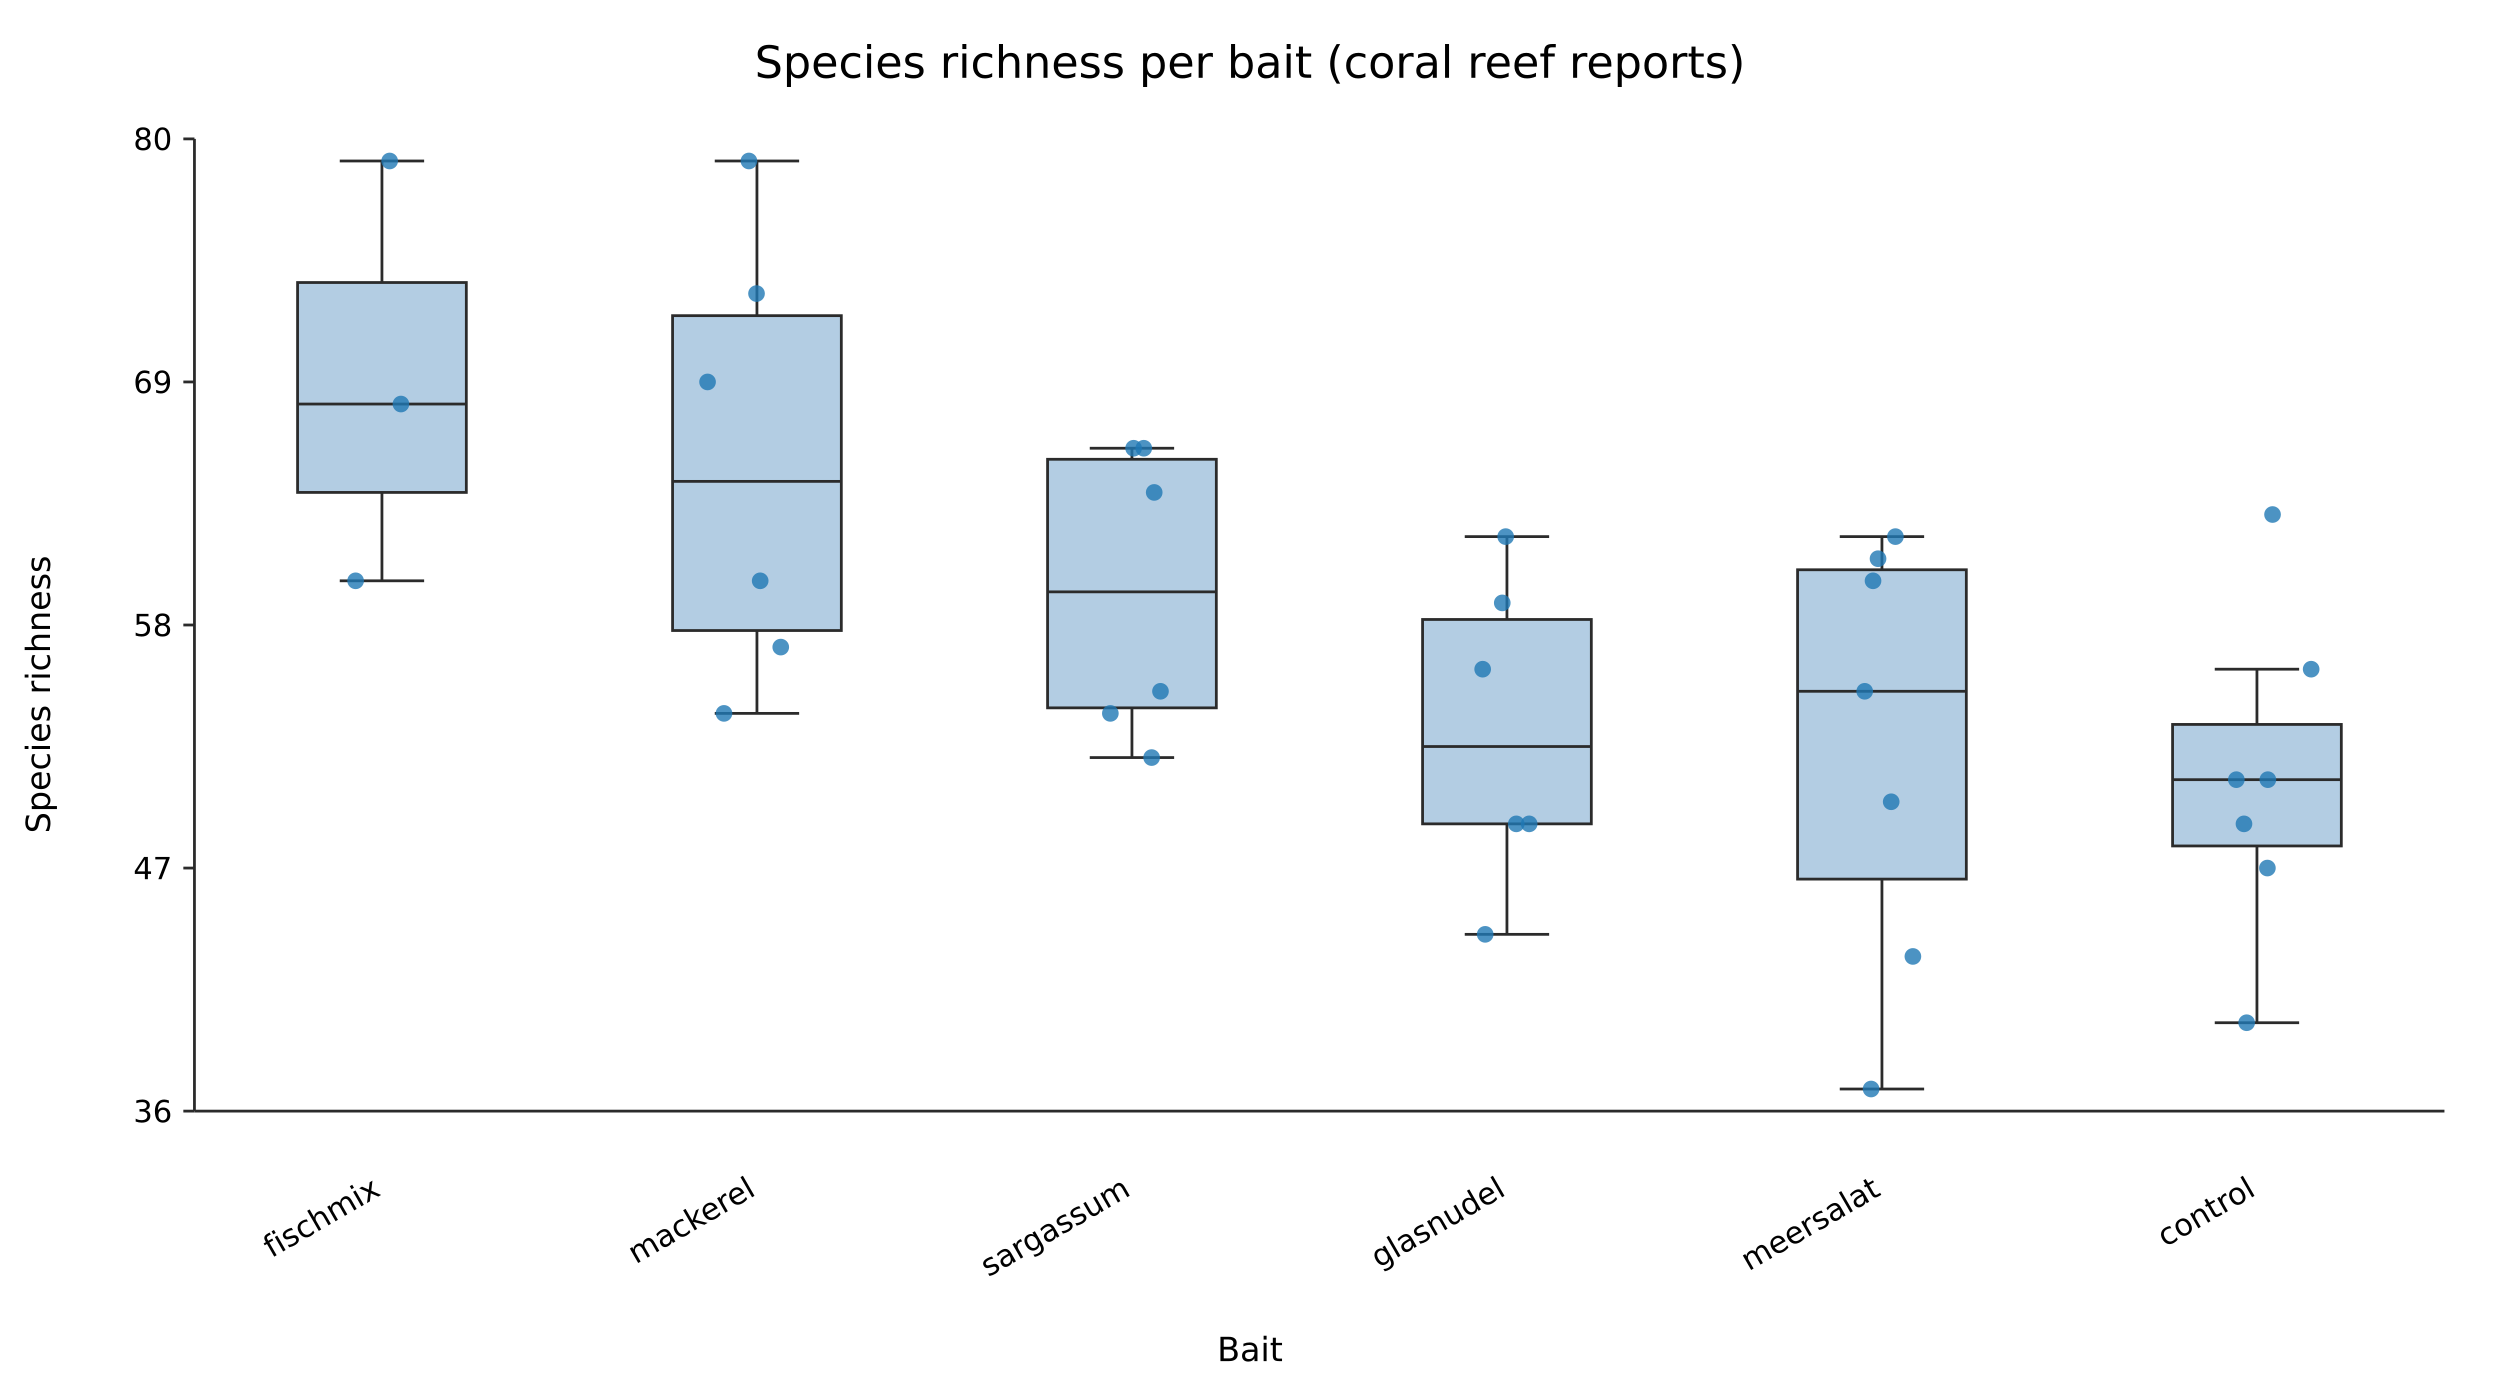
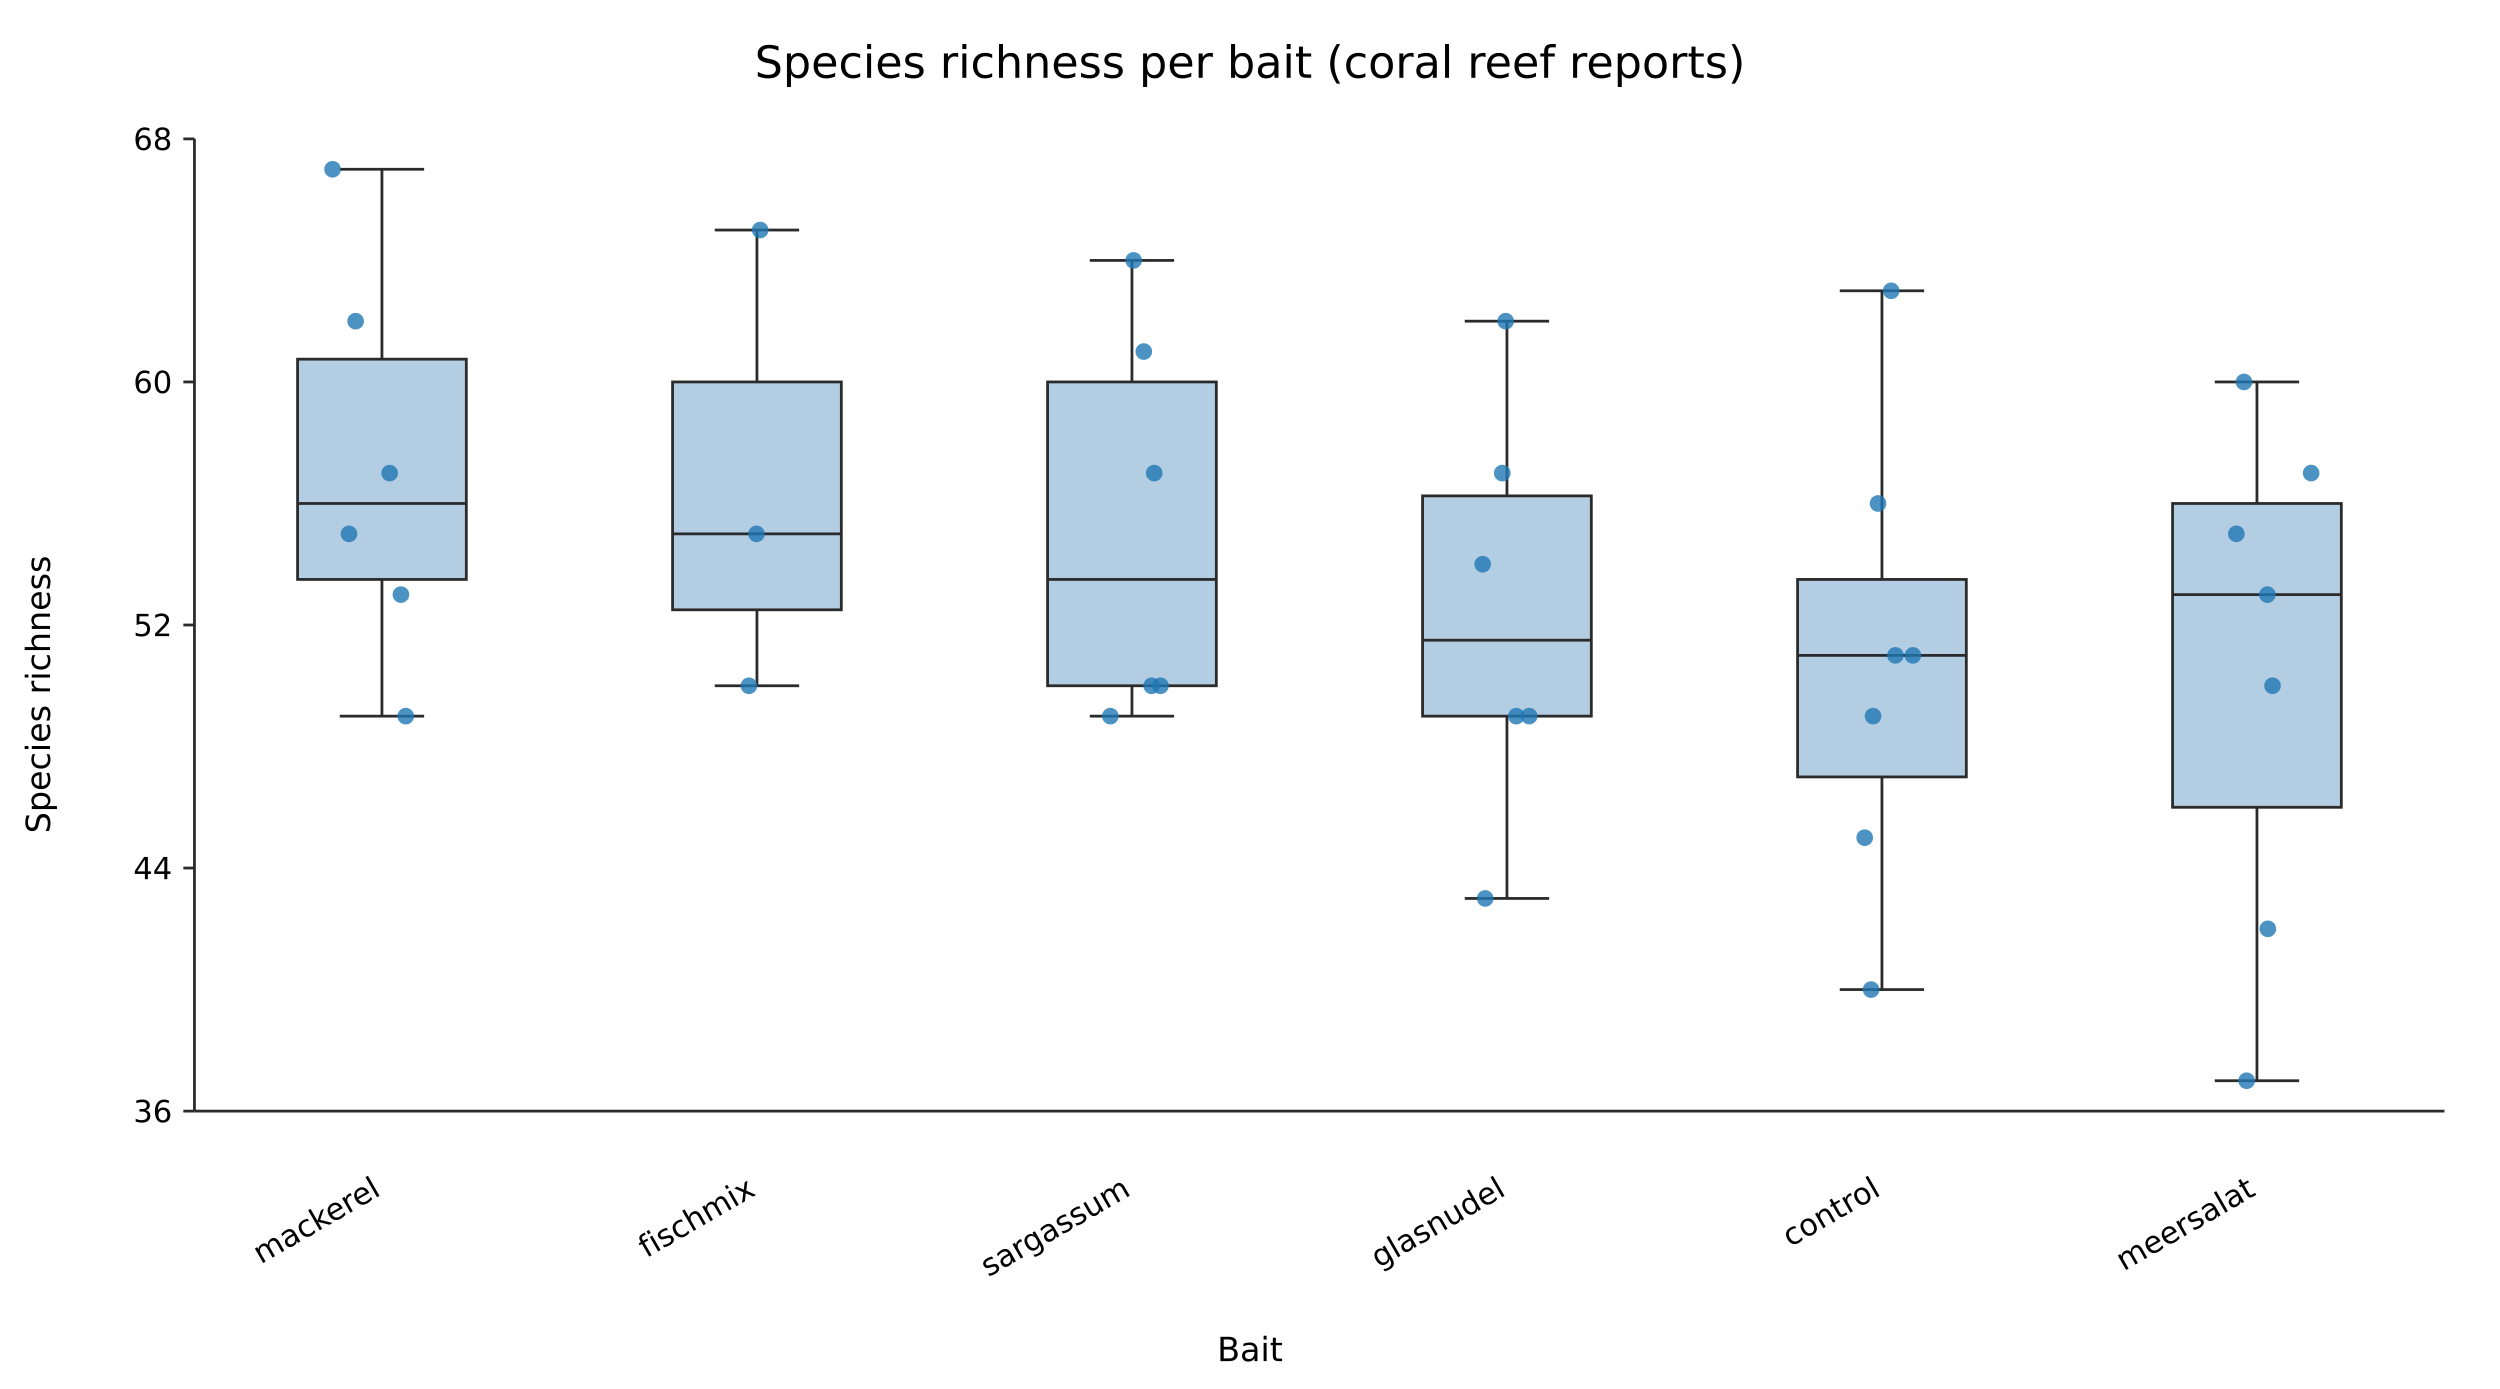
<svg xmlns="http://www.w3.org/2000/svg" width="900" height="500" viewBox="0 0 900 500">
  <text x="450.0" y="28" font-size="16" text-anchor="middle" font-family="DejaVu Sans, Arial, sans-serif">Species richness per bait (coral reef reports)</text>
  <line x1="70" y1="400" x2="880" y2="400" stroke="#2b2b2b" />
  <line x1="70" y1="400" x2="70" y2="50" stroke="#2b2b2b" />
  <line x1="66" y1="400.0" x2="70" y2="400.0" stroke="#2b2b2b" />
  <text x="62" y="404.0" font-size="11" text-anchor="end" font-family="DejaVu Sans, Arial, sans-serif">36</text>
  <line x1="66" y1="312.5" x2="70" y2="312.5" stroke="#2b2b2b" />
-   <text x="62" y="316.5" font-size="11" text-anchor="end" font-family="DejaVu Sans, Arial, sans-serif">47</text>
+   <text x="62" y="316.5" font-size="11" text-anchor="end" font-family="DejaVu Sans, Arial, sans-serif">44</text>
  <line x1="66" y1="225.0" x2="70" y2="225.0" stroke="#2b2b2b" />
-   <text x="62" y="229.0" font-size="11" text-anchor="end" font-family="DejaVu Sans, Arial, sans-serif">58</text>
+   <text x="62" y="229.0" font-size="11" text-anchor="end" font-family="DejaVu Sans, Arial, sans-serif">52</text>
  <line x1="66" y1="137.5" x2="70" y2="137.5" stroke="#2b2b2b" />
-   <text x="62" y="141.5" font-size="11" text-anchor="end" font-family="DejaVu Sans, Arial, sans-serif">69</text>
+   <text x="62" y="141.5" font-size="11" text-anchor="end" font-family="DejaVu Sans, Arial, sans-serif">60</text>
  <line x1="66" y1="50.0" x2="70" y2="50.0" stroke="#2b2b2b" />
-   <text x="62" y="54.0" font-size="11" text-anchor="end" font-family="DejaVu Sans, Arial, sans-serif">80</text>
-   <rect x="107.125" y="101.705" width="60.75" height="75.568" fill="#b3cde3" stroke="#2b2b2b" />
-   <line x1="107.125" y1="145.455" x2="167.875" y2="145.455" stroke="#2b2b2b" />
-   <line x1="137.5" y1="101.705" x2="137.5" y2="57.955" stroke="#2b2b2b" />
-   <line x1="137.5" y1="177.273" x2="137.5" y2="209.091" stroke="#2b2b2b" />
-   <line x1="122.312" y1="57.955" x2="152.688" y2="57.955" stroke="#2b2b2b" />
-   <line x1="122.312" y1="209.091" x2="152.688" y2="209.091" stroke="#2b2b2b" />
-   <circle cx="140.277" cy="57.955" r="3" fill="#1f78b4" opacity="0.8" />
-   <circle cx="128.023" cy="209.091" r="3" fill="#1f78b4" opacity="0.8" />
-   <circle cx="144.338" cy="145.455" r="3" fill="#1f78b4" opacity="0.8" />
+   <text x="62" y="54.0" font-size="11" text-anchor="end" font-family="DejaVu Sans, Arial, sans-serif">68</text>
+   <rect x="107.125" y="129.297" width="60.75" height="79.297" fill="#b3cde3" stroke="#2b2b2b" />
+   <line x1="107.125" y1="181.25" x2="167.875" y2="181.25" stroke="#2b2b2b" />
+   <line x1="137.5" y1="129.297" x2="137.5" y2="60.938" stroke="#2b2b2b" />
+   <line x1="137.5" y1="208.594" x2="137.5" y2="257.812" stroke="#2b2b2b" />
+   <line x1="122.312" y1="60.938" x2="152.688" y2="60.938" stroke="#2b2b2b" />
+   <line x1="122.312" y1="257.812" x2="152.688" y2="257.812" stroke="#2b2b2b" />
+   <circle cx="140.277" cy="170.312" r="3" fill="#1f78b4" opacity="0.8" />
+   <circle cx="128.023" cy="115.625" r="3" fill="#1f78b4" opacity="0.8" />
+   <circle cx="144.338" cy="214.062" r="3" fill="#1f78b4" opacity="0.8" />
+   <circle cx="146.071" cy="257.812" r="3" fill="#1f78b4" opacity="0.8" />
+   <circle cx="119.721" cy="60.938" r="3" fill="#1f78b4" opacity="0.8" />
+   <circle cx="125.634" cy="192.188" r="3" fill="#1f78b4" opacity="0.8" />
  <g transform="translate(137.5,430) rotate(-30)">
+     <text font-size="11" text-anchor="end" font-family="DejaVu Sans, Arial, sans-serif">mackerel</text>
+   </g>
+   <rect x="242.125" y="137.5" width="60.75" height="82.031" fill="#b3cde3" stroke="#2b2b2b" />
+   <line x1="242.125" y1="192.188" x2="302.875" y2="192.188" stroke="#2b2b2b" />
+   <line x1="272.5" y1="137.5" x2="272.5" y2="82.812" stroke="#2b2b2b" />
+   <line x1="272.5" y1="219.531" x2="272.5" y2="246.875" stroke="#2b2b2b" />
+   <line x1="257.312" y1="82.812" x2="287.688" y2="82.812" stroke="#2b2b2b" />
+   <line x1="257.312" y1="246.875" x2="287.688" y2="246.875" stroke="#2b2b2b" />
+   <circle cx="273.665" cy="82.812" r="3" fill="#1f78b4" opacity="0.8" />
+   <circle cx="269.618" cy="246.875" r="3" fill="#1f78b4" opacity="0.8" />
+   <circle cx="272.347" cy="192.188" r="3" fill="#1f78b4" opacity="0.8" />
+   <g transform="translate(272.5,430) rotate(-30)">
    <text font-size="11" text-anchor="end" font-family="DejaVu Sans, Arial, sans-serif">fischmix</text>
  </g>
-   <rect x="242.125" y="113.636" width="60.75" height="113.352" fill="#b3cde3" stroke="#2b2b2b" />
-   <line x1="242.125" y1="173.295" x2="302.875" y2="173.295" stroke="#2b2b2b" />
-   <line x1="272.5" y1="113.636" x2="272.5" y2="57.955" stroke="#2b2b2b" />
-   <line x1="272.5" y1="226.989" x2="272.5" y2="256.818" stroke="#2b2b2b" />
-   <line x1="257.312" y1="57.955" x2="287.688" y2="57.955" stroke="#2b2b2b" />
-   <line x1="257.312" y1="256.818" x2="287.688" y2="256.818" stroke="#2b2b2b" />
-   <circle cx="281.071" cy="232.955" r="3" fill="#1f78b4" opacity="0.8" />
-   <circle cx="254.721" cy="137.5" r="3" fill="#1f78b4" opacity="0.8" />
-   <circle cx="260.634" cy="256.818" r="3" fill="#1f78b4" opacity="0.8" />
-   <circle cx="273.665" cy="209.091" r="3" fill="#1f78b4" opacity="0.8" />
-   <circle cx="269.618" cy="57.955" r="3" fill="#1f78b4" opacity="0.8" />
-   <circle cx="272.347" cy="105.682" r="3" fill="#1f78b4" opacity="0.8" />
-   <g transform="translate(272.5,430) rotate(-30)">
-     <text font-size="11" text-anchor="end" font-family="DejaVu Sans, Arial, sans-serif">mackerel</text>
-   </g>
-   <rect x="377.125" y="165.341" width="60.75" height="89.489" fill="#b3cde3" stroke="#2b2b2b" />
-   <line x1="377.125" y1="213.068" x2="437.875" y2="213.068" stroke="#2b2b2b" />
-   <line x1="407.5" y1="165.341" x2="407.5" y2="161.364" stroke="#2b2b2b" />
-   <line x1="407.5" y1="254.83" x2="407.5" y2="272.727" stroke="#2b2b2b" />
-   <line x1="392.312" y1="161.364" x2="422.688" y2="161.364" stroke="#2b2b2b" />
-   <line x1="392.312" y1="272.727" x2="422.688" y2="272.727" stroke="#2b2b2b" />
-   <circle cx="399.727" cy="256.818" r="3" fill="#1f78b4" opacity="0.8" />
-   <circle cx="415.514" cy="177.273" r="3" fill="#1f78b4" opacity="0.8" />
-   <circle cx="414.588" cy="272.727" r="3" fill="#1f78b4" opacity="0.8" />
-   <circle cx="408.102" cy="161.364" r="3" fill="#1f78b4" opacity="0.8" />
-   <circle cx="417.772" cy="248.864" r="3" fill="#1f78b4" opacity="0.8" />
-   <circle cx="411.76" cy="161.364" r="3" fill="#1f78b4" opacity="0.8" />
+   <rect x="377.125" y="137.5" width="60.75" height="109.375" fill="#b3cde3" stroke="#2b2b2b" />
+   <line x1="377.125" y1="208.594" x2="437.875" y2="208.594" stroke="#2b2b2b" />
+   <line x1="407.5" y1="137.5" x2="407.5" y2="93.75" stroke="#2b2b2b" />
+   <line x1="407.5" y1="246.875" x2="407.5" y2="257.812" stroke="#2b2b2b" />
+   <line x1="392.312" y1="93.75" x2="422.688" y2="93.75" stroke="#2b2b2b" />
+   <line x1="392.312" y1="257.812" x2="422.688" y2="257.812" stroke="#2b2b2b" />
+   <circle cx="399.727" cy="257.812" r="3" fill="#1f78b4" opacity="0.8" />
+   <circle cx="415.514" cy="170.312" r="3" fill="#1f78b4" opacity="0.8" />
+   <circle cx="414.588" cy="246.875" r="3" fill="#1f78b4" opacity="0.8" />
+   <circle cx="408.102" cy="93.75" r="3" fill="#1f78b4" opacity="0.8" />
+   <circle cx="417.772" cy="246.875" r="3" fill="#1f78b4" opacity="0.8" />
+   <circle cx="411.76" cy="126.562" r="3" fill="#1f78b4" opacity="0.8" />
  <g transform="translate(407.5,430) rotate(-30)">
    <text font-size="11" text-anchor="end" font-family="DejaVu Sans, Arial, sans-serif">sargassum</text>
  </g>
-   <rect x="512.125" y="223.011" width="60.75" height="73.58" fill="#b3cde3" stroke="#2b2b2b" />
-   <line x1="512.125" y1="268.75" x2="572.875" y2="268.75" stroke="#2b2b2b" />
-   <line x1="542.5" y1="223.011" x2="542.5" y2="193.182" stroke="#2b2b2b" />
-   <line x1="542.5" y1="296.591" x2="542.5" y2="336.364" stroke="#2b2b2b" />
-   <line x1="527.312" y1="193.182" x2="557.688" y2="193.182" stroke="#2b2b2b" />
-   <line x1="527.312" y1="336.364" x2="557.688" y2="336.364" stroke="#2b2b2b" />
-   <circle cx="534.67" cy="336.364" r="3" fill="#1f78b4" opacity="0.8" />
-   <circle cx="545.86" cy="296.591" r="3" fill="#1f78b4" opacity="0.8" />
-   <circle cx="533.762" cy="240.909" r="3" fill="#1f78b4" opacity="0.8" />
-   <circle cx="550.505" cy="296.591" r="3" fill="#1f78b4" opacity="0.8" />
-   <circle cx="542.045" cy="193.182" r="3" fill="#1f78b4" opacity="0.8" />
-   <circle cx="540.815" cy="217.045" r="3" fill="#1f78b4" opacity="0.8" />
+   <rect x="512.125" y="178.516" width="60.75" height="79.297" fill="#b3cde3" stroke="#2b2b2b" />
+   <line x1="512.125" y1="230.469" x2="572.875" y2="230.469" stroke="#2b2b2b" />
+   <line x1="542.5" y1="178.516" x2="542.5" y2="115.625" stroke="#2b2b2b" />
+   <line x1="542.5" y1="257.812" x2="542.5" y2="323.438" stroke="#2b2b2b" />
+   <line x1="527.312" y1="115.625" x2="557.688" y2="115.625" stroke="#2b2b2b" />
+   <line x1="527.312" y1="323.438" x2="557.688" y2="323.438" stroke="#2b2b2b" />
+   <circle cx="534.67" cy="323.438" r="3" fill="#1f78b4" opacity="0.8" />
+   <circle cx="545.86" cy="257.812" r="3" fill="#1f78b4" opacity="0.8" />
+   <circle cx="533.762" cy="203.125" r="3" fill="#1f78b4" opacity="0.8" />
+   <circle cx="550.505" cy="257.812" r="3" fill="#1f78b4" opacity="0.8" />
+   <circle cx="542.045" cy="115.625" r="3" fill="#1f78b4" opacity="0.8" />
+   <circle cx="540.815" cy="170.312" r="3" fill="#1f78b4" opacity="0.8" />
  <g transform="translate(542.5,430) rotate(-30)">
    <text font-size="11" text-anchor="end" font-family="DejaVu Sans, Arial, sans-serif">glasnudel</text>
  </g>
-   <rect x="647.125" y="205.114" width="60.75" height="111.364" fill="#b3cde3" stroke="#2b2b2b" />
-   <line x1="647.125" y1="248.864" x2="707.875" y2="248.864" stroke="#2b2b2b" />
-   <line x1="677.5" y1="205.114" x2="677.5" y2="193.182" stroke="#2b2b2b" />
-   <line x1="677.5" y1="316.477" x2="677.5" y2="392.045" stroke="#2b2b2b" />
-   <line x1="662.312" y1="193.182" x2="692.688" y2="193.182" stroke="#2b2b2b" />
-   <line x1="662.312" y1="392.045" x2="692.688" y2="392.045" stroke="#2b2b2b" />
-   <circle cx="671.295" cy="248.864" r="3" fill="#1f78b4" opacity="0.8" />
-   <circle cx="688.64" cy="344.318" r="3" fill="#1f78b4" opacity="0.8" />
-   <circle cx="676.092" cy="201.136" r="3" fill="#1f78b4" opacity="0.8" />
-   <circle cx="673.597" cy="392.045" r="3" fill="#1f78b4" opacity="0.8" />
-   <circle cx="674.291" cy="209.091" r="3" fill="#1f78b4" opacity="0.8" />
-   <circle cx="682.351" cy="193.182" r="3" fill="#1f78b4" opacity="0.8" />
-   <circle cx="680.83" cy="288.636" r="3" fill="#1f78b4" opacity="0.8" />
+   <rect x="647.125" y="208.594" width="60.75" height="71.094" fill="#b3cde3" stroke="#2b2b2b" />
+   <line x1="647.125" y1="235.938" x2="707.875" y2="235.938" stroke="#2b2b2b" />
+   <line x1="677.5" y1="208.594" x2="677.5" y2="104.688" stroke="#2b2b2b" />
+   <line x1="677.5" y1="279.688" x2="677.5" y2="356.25" stroke="#2b2b2b" />
+   <line x1="662.312" y1="104.688" x2="692.688" y2="104.688" stroke="#2b2b2b" />
+   <line x1="662.312" y1="356.25" x2="692.688" y2="356.25" stroke="#2b2b2b" />
+   <circle cx="671.295" cy="301.562" r="3" fill="#1f78b4" opacity="0.8" />
+   <circle cx="688.64" cy="235.938" r="3" fill="#1f78b4" opacity="0.8" />
+   <circle cx="676.092" cy="181.25" r="3" fill="#1f78b4" opacity="0.8" />
+   <circle cx="673.597" cy="356.25" r="3" fill="#1f78b4" opacity="0.8" />
+   <circle cx="674.291" cy="257.812" r="3" fill="#1f78b4" opacity="0.8" />
+   <circle cx="682.351" cy="235.938" r="3" fill="#1f78b4" opacity="0.8" />
+   <circle cx="680.83" cy="104.688" r="3" fill="#1f78b4" opacity="0.8" />
  <g transform="translate(677.5,430) rotate(-30)">
+     <text font-size="11" text-anchor="end" font-family="DejaVu Sans, Arial, sans-serif">control</text>
+   </g>
+   <rect x="782.125" y="181.25" width="60.75" height="109.375" fill="#b3cde3" stroke="#2b2b2b" />
+   <line x1="782.125" y1="214.062" x2="842.875" y2="214.062" stroke="#2b2b2b" />
+   <line x1="812.5" y1="181.25" x2="812.5" y2="137.5" stroke="#2b2b2b" />
+   <line x1="812.5" y1="290.625" x2="812.5" y2="389.062" stroke="#2b2b2b" />
+   <line x1="797.312" y1="137.5" x2="827.688" y2="137.5" stroke="#2b2b2b" />
+   <line x1="797.312" y1="389.062" x2="827.688" y2="389.062" stroke="#2b2b2b" />
+   <circle cx="816.261" cy="214.062" r="3" fill="#1f78b4" opacity="0.8" />
+   <circle cx="816.426" cy="334.375" r="3" fill="#1f78b4" opacity="0.8" />
+   <circle cx="832.016" cy="170.312" r="3" fill="#1f78b4" opacity="0.8" />
+   <circle cx="808.797" cy="389.062" r="3" fill="#1f78b4" opacity="0.8" />
+   <circle cx="807.832" cy="137.5" r="3" fill="#1f78b4" opacity="0.8" />
+   <circle cx="805.084" cy="192.188" r="3" fill="#1f78b4" opacity="0.8" />
+   <circle cx="818.113" cy="246.875" r="3" fill="#1f78b4" opacity="0.8" />
+   <g transform="translate(812.5,430) rotate(-30)">
    <text font-size="11" text-anchor="end" font-family="DejaVu Sans, Arial, sans-serif">meersalat</text>
-   </g>
-   <rect x="782.125" y="260.795" width="60.75" height="43.75" fill="#b3cde3" stroke="#2b2b2b" />
-   <line x1="782.125" y1="280.682" x2="842.875" y2="280.682" stroke="#2b2b2b" />
-   <line x1="812.5" y1="260.795" x2="812.5" y2="240.909" stroke="#2b2b2b" />
-   <line x1="812.5" y1="304.545" x2="812.5" y2="368.182" stroke="#2b2b2b" />
-   <line x1="797.312" y1="240.909" x2="827.688" y2="240.909" stroke="#2b2b2b" />
-   <line x1="797.312" y1="368.182" x2="827.688" y2="368.182" stroke="#2b2b2b" />
-   <circle cx="816.261" cy="312.5" r="3" fill="#1f78b4" opacity="0.8" />
-   <circle cx="816.426" cy="280.682" r="3" fill="#1f78b4" opacity="0.8" />
-   <circle cx="832.016" cy="240.909" r="3" fill="#1f78b4" opacity="0.8" />
-   <circle cx="808.797" cy="368.182" r="3" fill="#1f78b4" opacity="0.8" />
-   <circle cx="807.832" cy="296.591" r="3" fill="#1f78b4" opacity="0.8" />
-   <circle cx="805.084" cy="280.682" r="3" fill="#1f78b4" opacity="0.8" />
-   <circle cx="818.113" cy="185.227" r="3" fill="#1f78b4" opacity="0.8" />
-   <g transform="translate(812.5,430) rotate(-30)">
-     <text font-size="11" text-anchor="end" font-family="DejaVu Sans, Arial, sans-serif">control</text>
  </g>
  <text x="450.0" y="490" font-size="12" text-anchor="middle" font-family="DejaVu Sans, Arial, sans-serif">Bait</text>
  <g transform="translate(18,250.0) rotate(-90)">
    <text font-size="12" text-anchor="middle" font-family="DejaVu Sans, Arial, sans-serif">Species richness</text>
  </g>
</svg>
